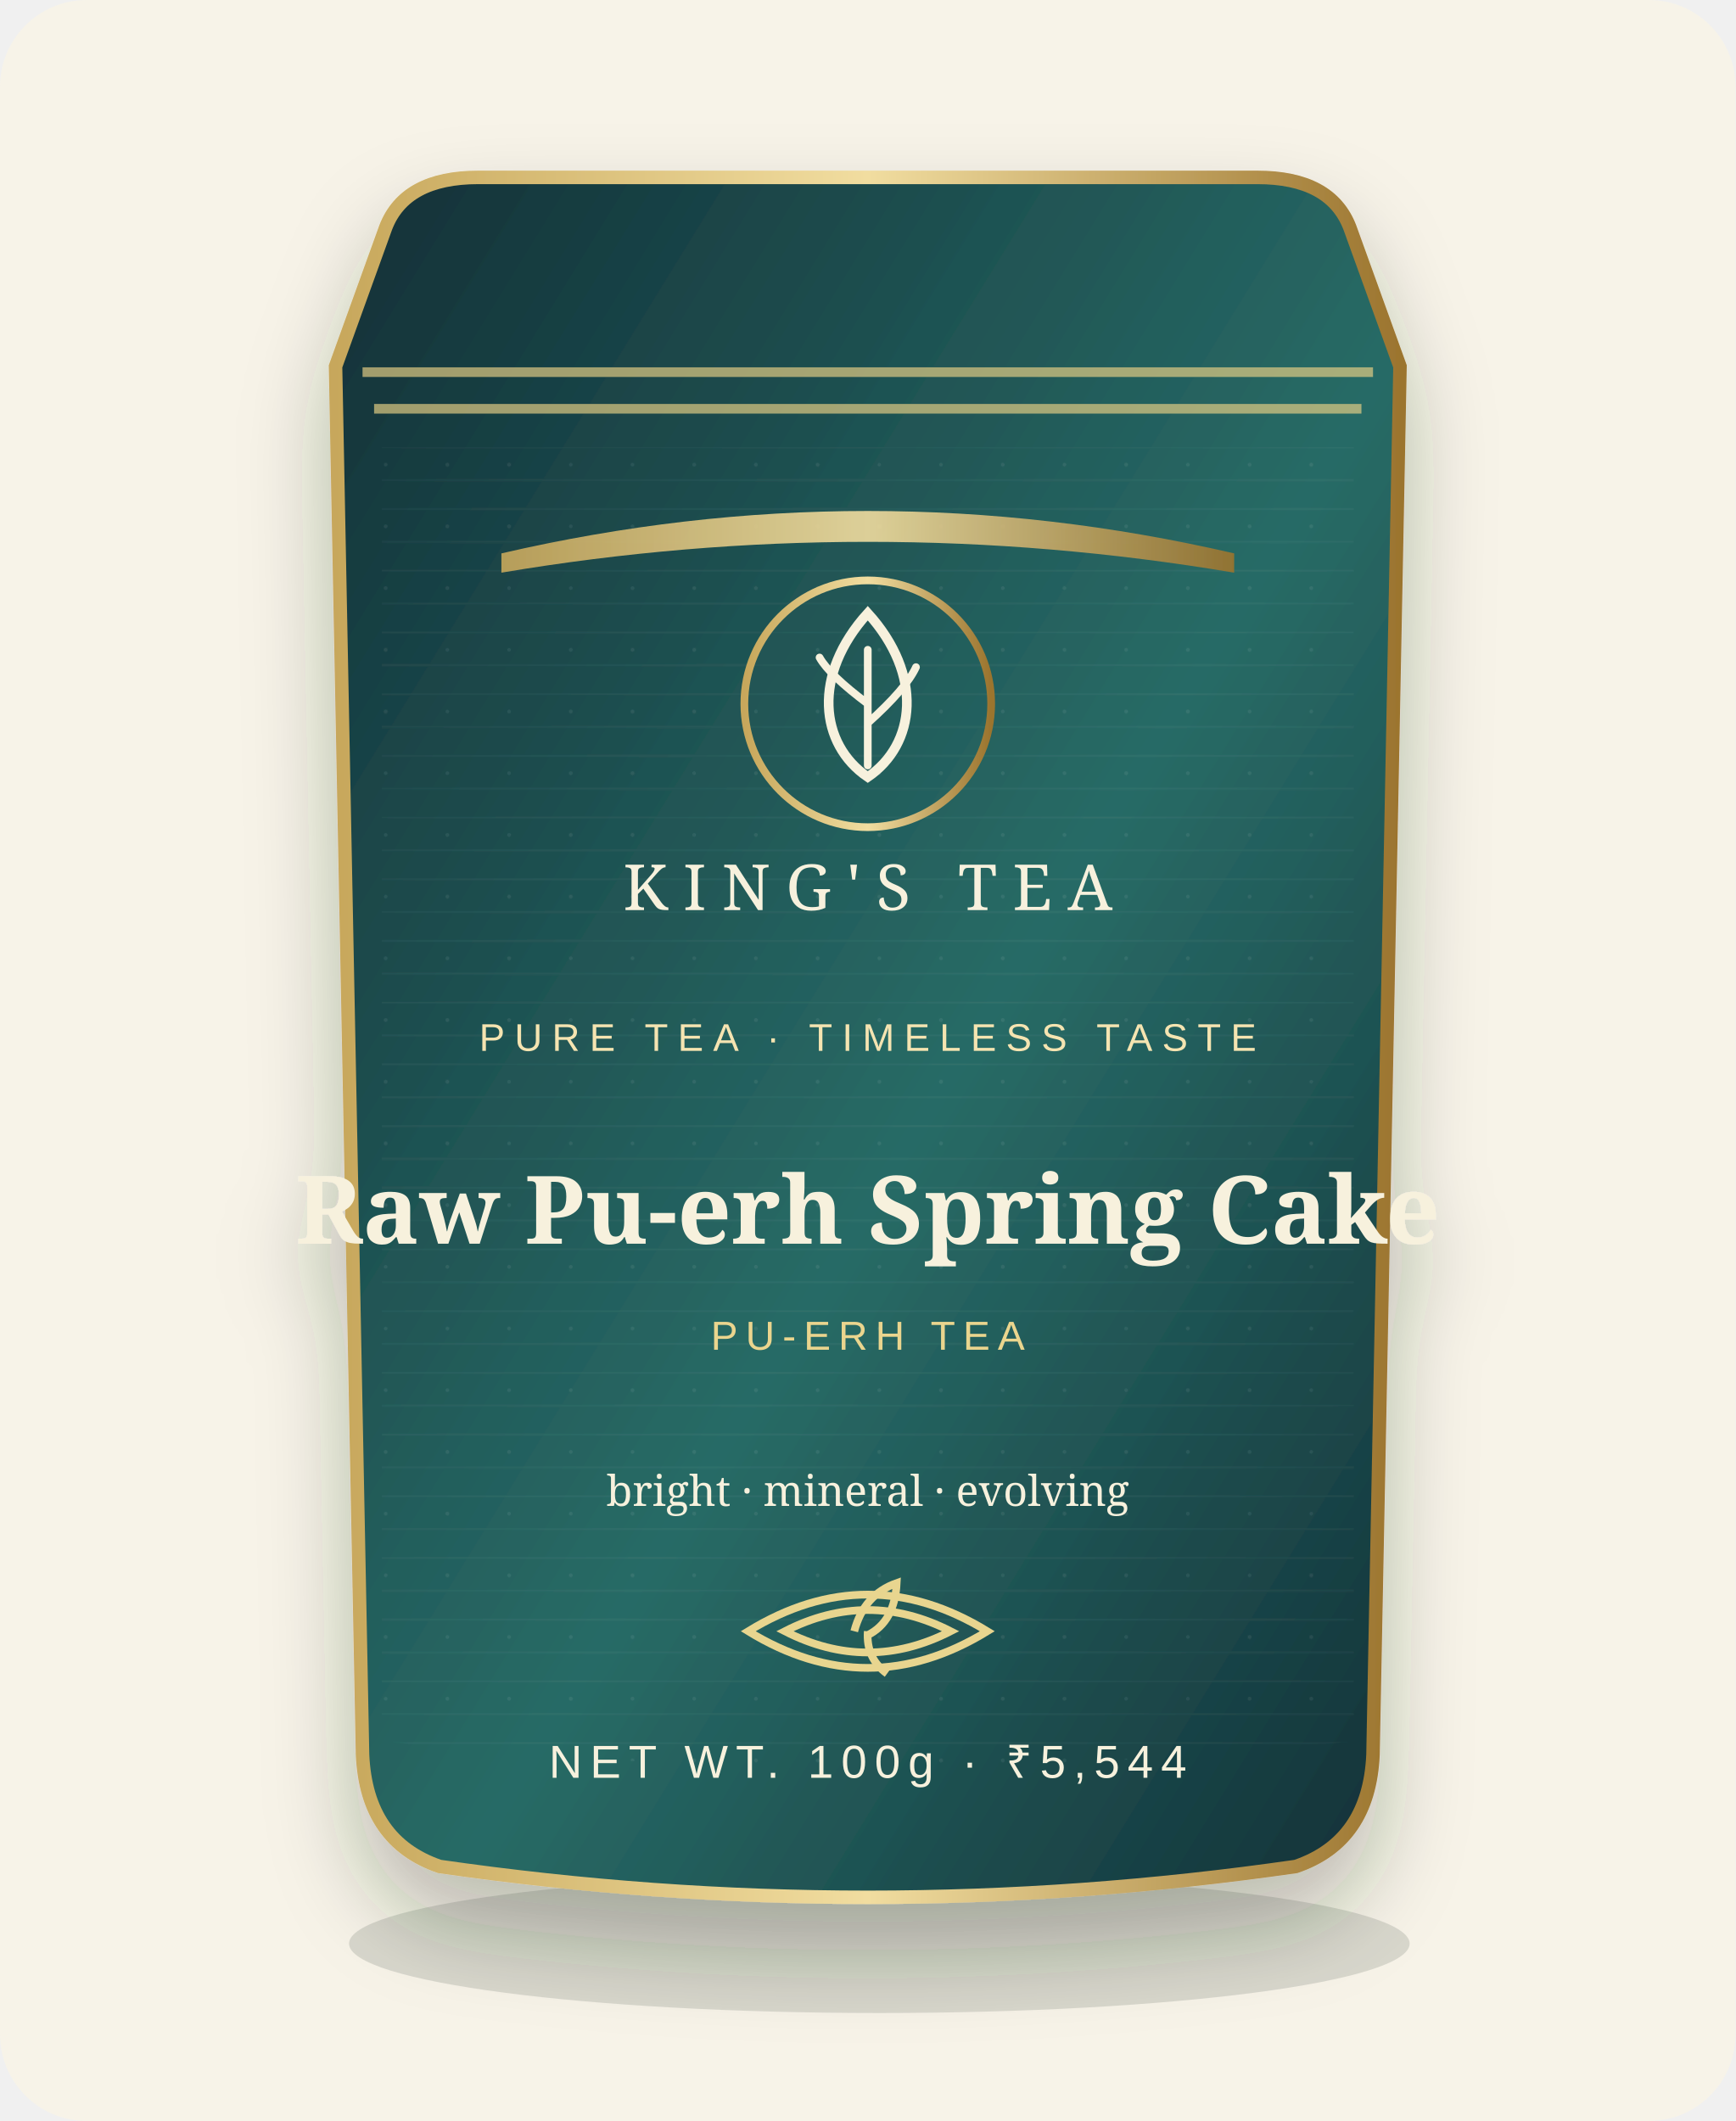
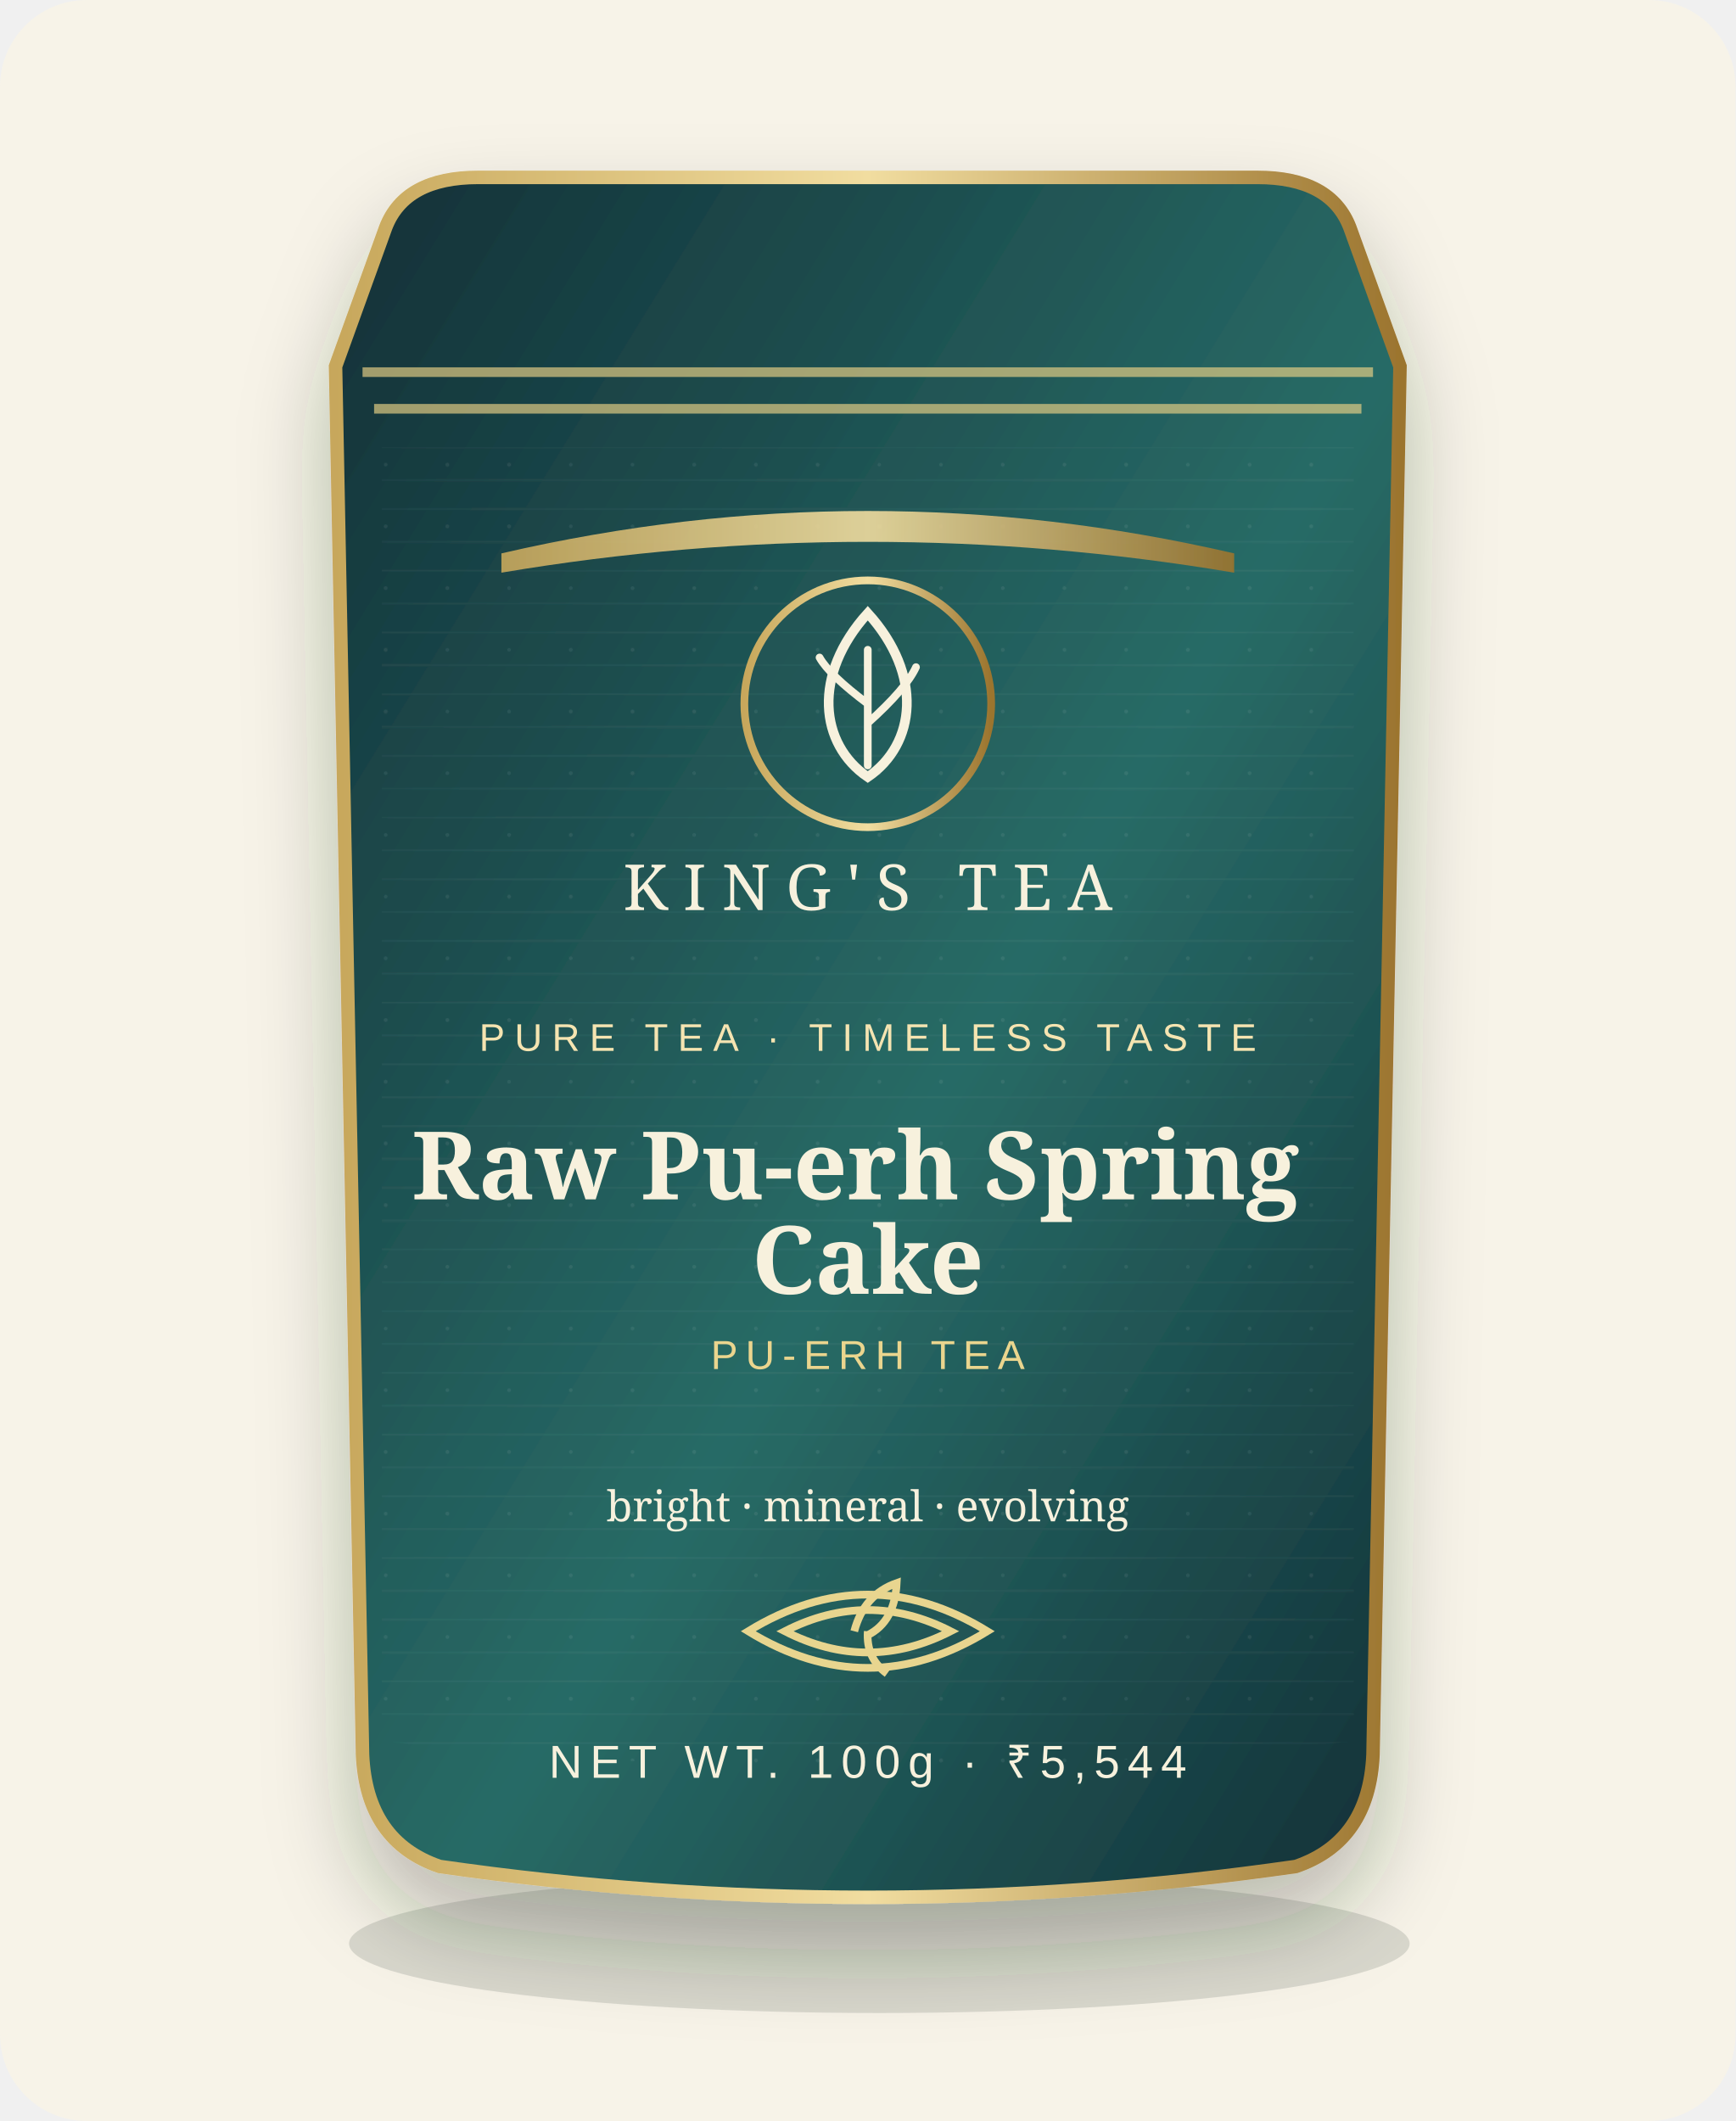
<svg xmlns="http://www.w3.org/2000/svg" width="900" height="1100" viewBox="0 0 900 1100" role="img" aria-labelledby="title desc">
  <defs>
    <linearGradient id="pouch" x1="0" y1="0" x2="1" y2="1">
      <stop stop-color="#122f36" />
      <stop offset=".55" stop-color="#286b66" />
      <stop offset="1" stop-color="#122f36" />
    </linearGradient>
    <linearGradient id="foil" x1="0" y1="0" x2="1" y2="0">
      <stop stop-color="#c7a75b" />
      <stop offset=".5" stop-color="#f1dda0" />
      <stop offset="1" stop-color="#9b742e" />
    </linearGradient>
    <filter id="shadow" x="-30%" y="-20%" width="160%" height="160%">
      <feDropShadow dx="0" dy="24" stdDeviation="22" flood-color="#1a2c20" flood-opacity=".28" />
    </filter>
    <pattern id="grain" width="32" height="32" patternUnits="userSpaceOnUse">
      <path d="M0 8h32M0 25h32" stroke="#fff" stroke-opacity=".035" />
      <circle cx="8" cy="17" r="1" fill="#fff" fill-opacity=".07" />
    </pattern>
  </defs>
  <rect width="900" height="1100" rx="45" fill="#f7f3e8" />
  <ellipse cx="456" cy="1008" rx="275" ry="36" fill="#18271f" opacity=".14" />
  <g filter="url(#shadow)">
    <path d="M200 118 Q210 92 248 92 H652 Q690 92 700 118 L726 190 L712 910 Q710 955 672 968 Q450 1000 228 968 Q190 955 188 910 L174 190 Z" fill="url(#pouch)" stroke="url(#foil)" stroke-width="7" />
    <path d="M188 193 H712 M194 212 H706" stroke="#e7cf85" stroke-opacity=".67" stroke-width="5" />
    <path d="M198 232 H702 V903 Q450 930 198 903 Z" fill="url(#grain)" />
    <path d="M260 287 Q450 243 640 287 L640 297 Q450 265 260 297Z" fill="url(#foil)" opacity=".9" />
    <circle cx="450" cy="365" r="64" fill="none" stroke="url(#foil)" stroke-width="4" />
    <path d="M450 318 C421 350 425 386 450 403 C475 386 479 350 450 318Z" fill="none" stroke="#f7f1dd" stroke-width="5" />
    <path d="M450 337 V397 M450 365 Q430 350 425 341 M450 375 Q470 357 475 346" fill="none" stroke="#f7f1dd" stroke-width="4" stroke-linecap="round" />
    <text x="450" y="472" text-anchor="middle" font-family="Georgia,serif" font-size="33" letter-spacing="8" fill="#f7f1dd">KING'S TEA</text>
    <path d="M310 497 H590" stroke="url(#foil)" stroke-width="3" />
    <text x="450" y="545" text-anchor="middle" font-family="Arial,sans-serif" font-size="20" letter-spacing="5" fill="#f5e4b1">PURE TEA · TIMELESS TASTE</text>
-     <text x="450" y="645" text-anchor="middle" font-family="Georgia,serif" font-size="49" font-weight="bold" fill="#f7f1dd">Raw Pu-erh Spring Cake</text>
-     <text x="450" y="700" text-anchor="middle" font-family="Arial,sans-serif" font-size="21" letter-spacing="4" fill="#ead58e">PU-ERH TEA</text>
-     <path d="M295 733 H605" stroke="url(#foil)" stroke-width="2" opacity=".85" />
-     <text x="450" y="781" text-anchor="middle" font-family="Georgia,serif" font-size="22" fill="#f7f1dd">bright · mineral · evolving</text>
+     <text text-anchor="middle" font-family="Georgia,serif" font-size="49" font-weight="bold" fill="#f7f1dd">
+       <tspan x="450" y="622">Raw Pu-erh Spring</tspan>
+       <tspan x="450" y="671">Cake</tspan>
+     </text>
+     <text x="450" y="710" text-anchor="middle" font-family="Arial,sans-serif" font-size="21" letter-spacing="4" fill="#ead58e">PU-ERH TEA</text>
+     <path d="M295 741 H605" stroke="url(#foil)" stroke-width="2" opacity=".85" />
+     <text x="450" y="789" text-anchor="middle" font-family="Georgia,serif" font-size="22" fill="#f7f1dd">bright · mineral · evolving</text>
    <g transform="translate(450 846)" fill="none" stroke="#e8d58f" stroke-width="4">
      <path d="M-62 0 Q0 -38 62 0 Q0 38 -62 0Z" />
      <path d="M-43 0 Q0 -22 43 0 Q0 22 -43 0Z" />
      <path d="M-7 0 Q-2 -19 15 -25 Q14 -5 0 2 M0 0 Q-1 14 10 22" />
    </g>
    <text x="450" y="922" text-anchor="middle" font-family="Arial,sans-serif" font-size="24" letter-spacing="4" fill="#f7f1dd">NET WT. 100g  ·  ₹5,544</text>
  </g>
</svg>
